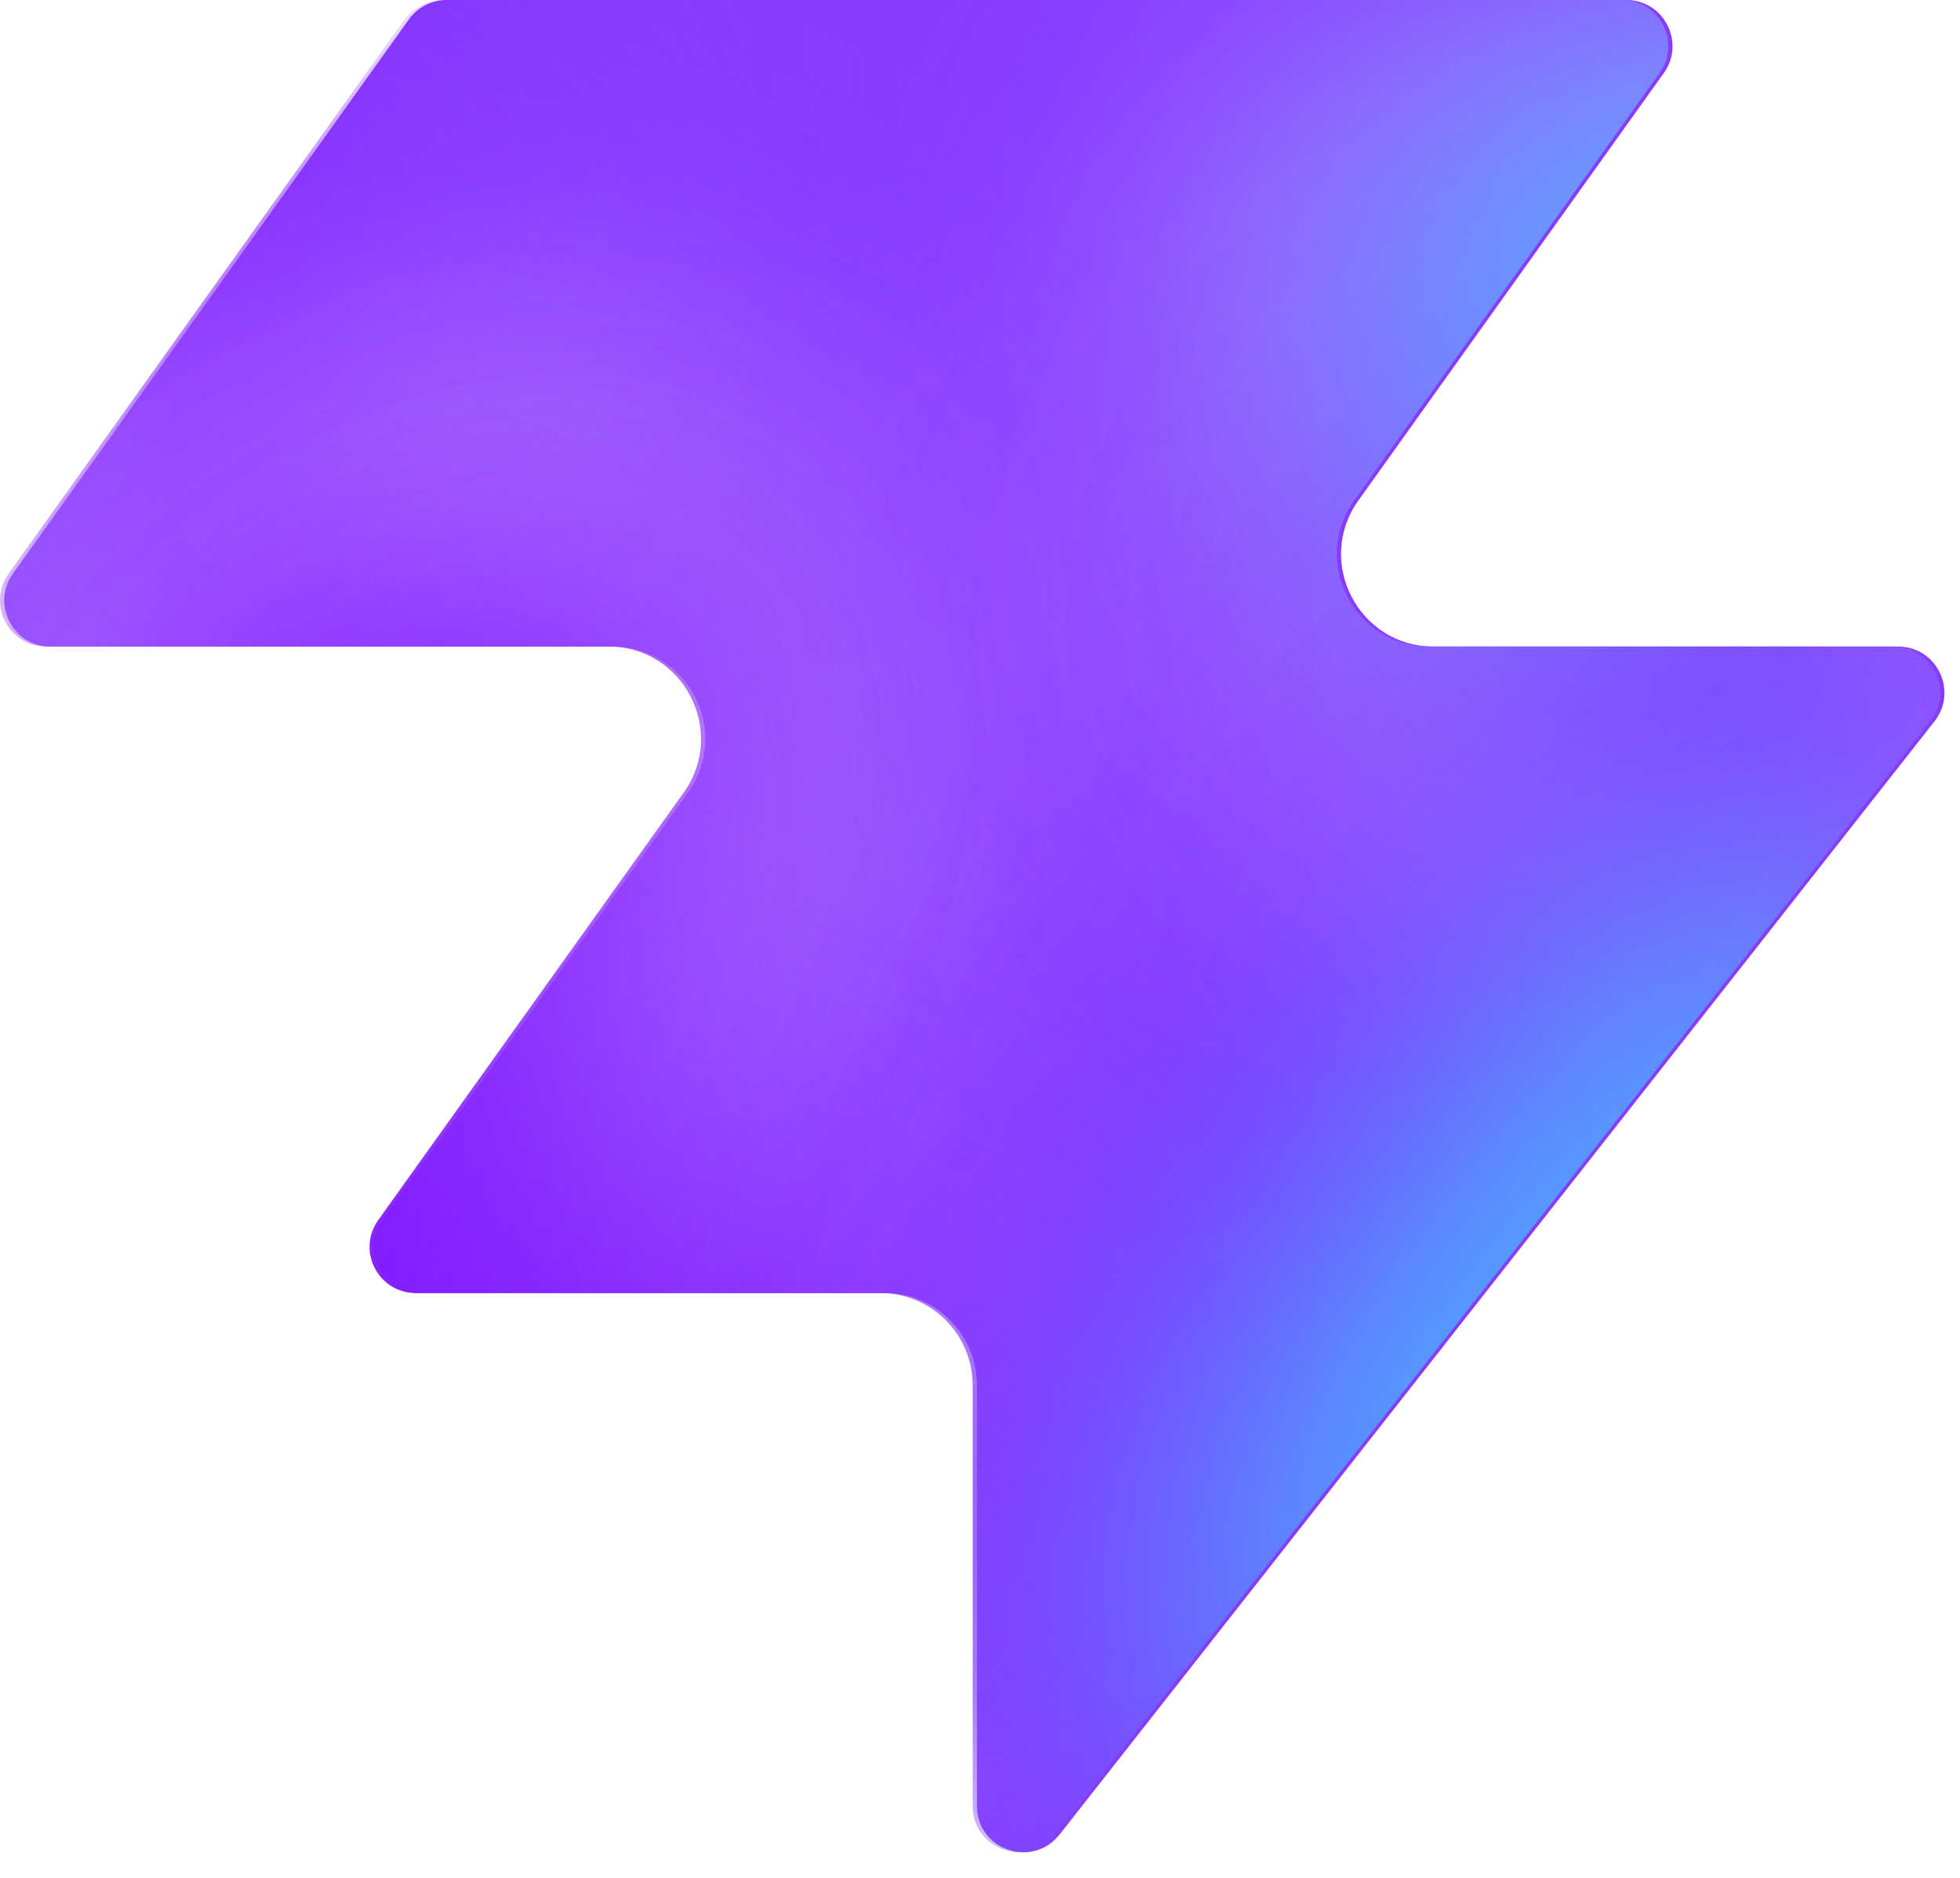
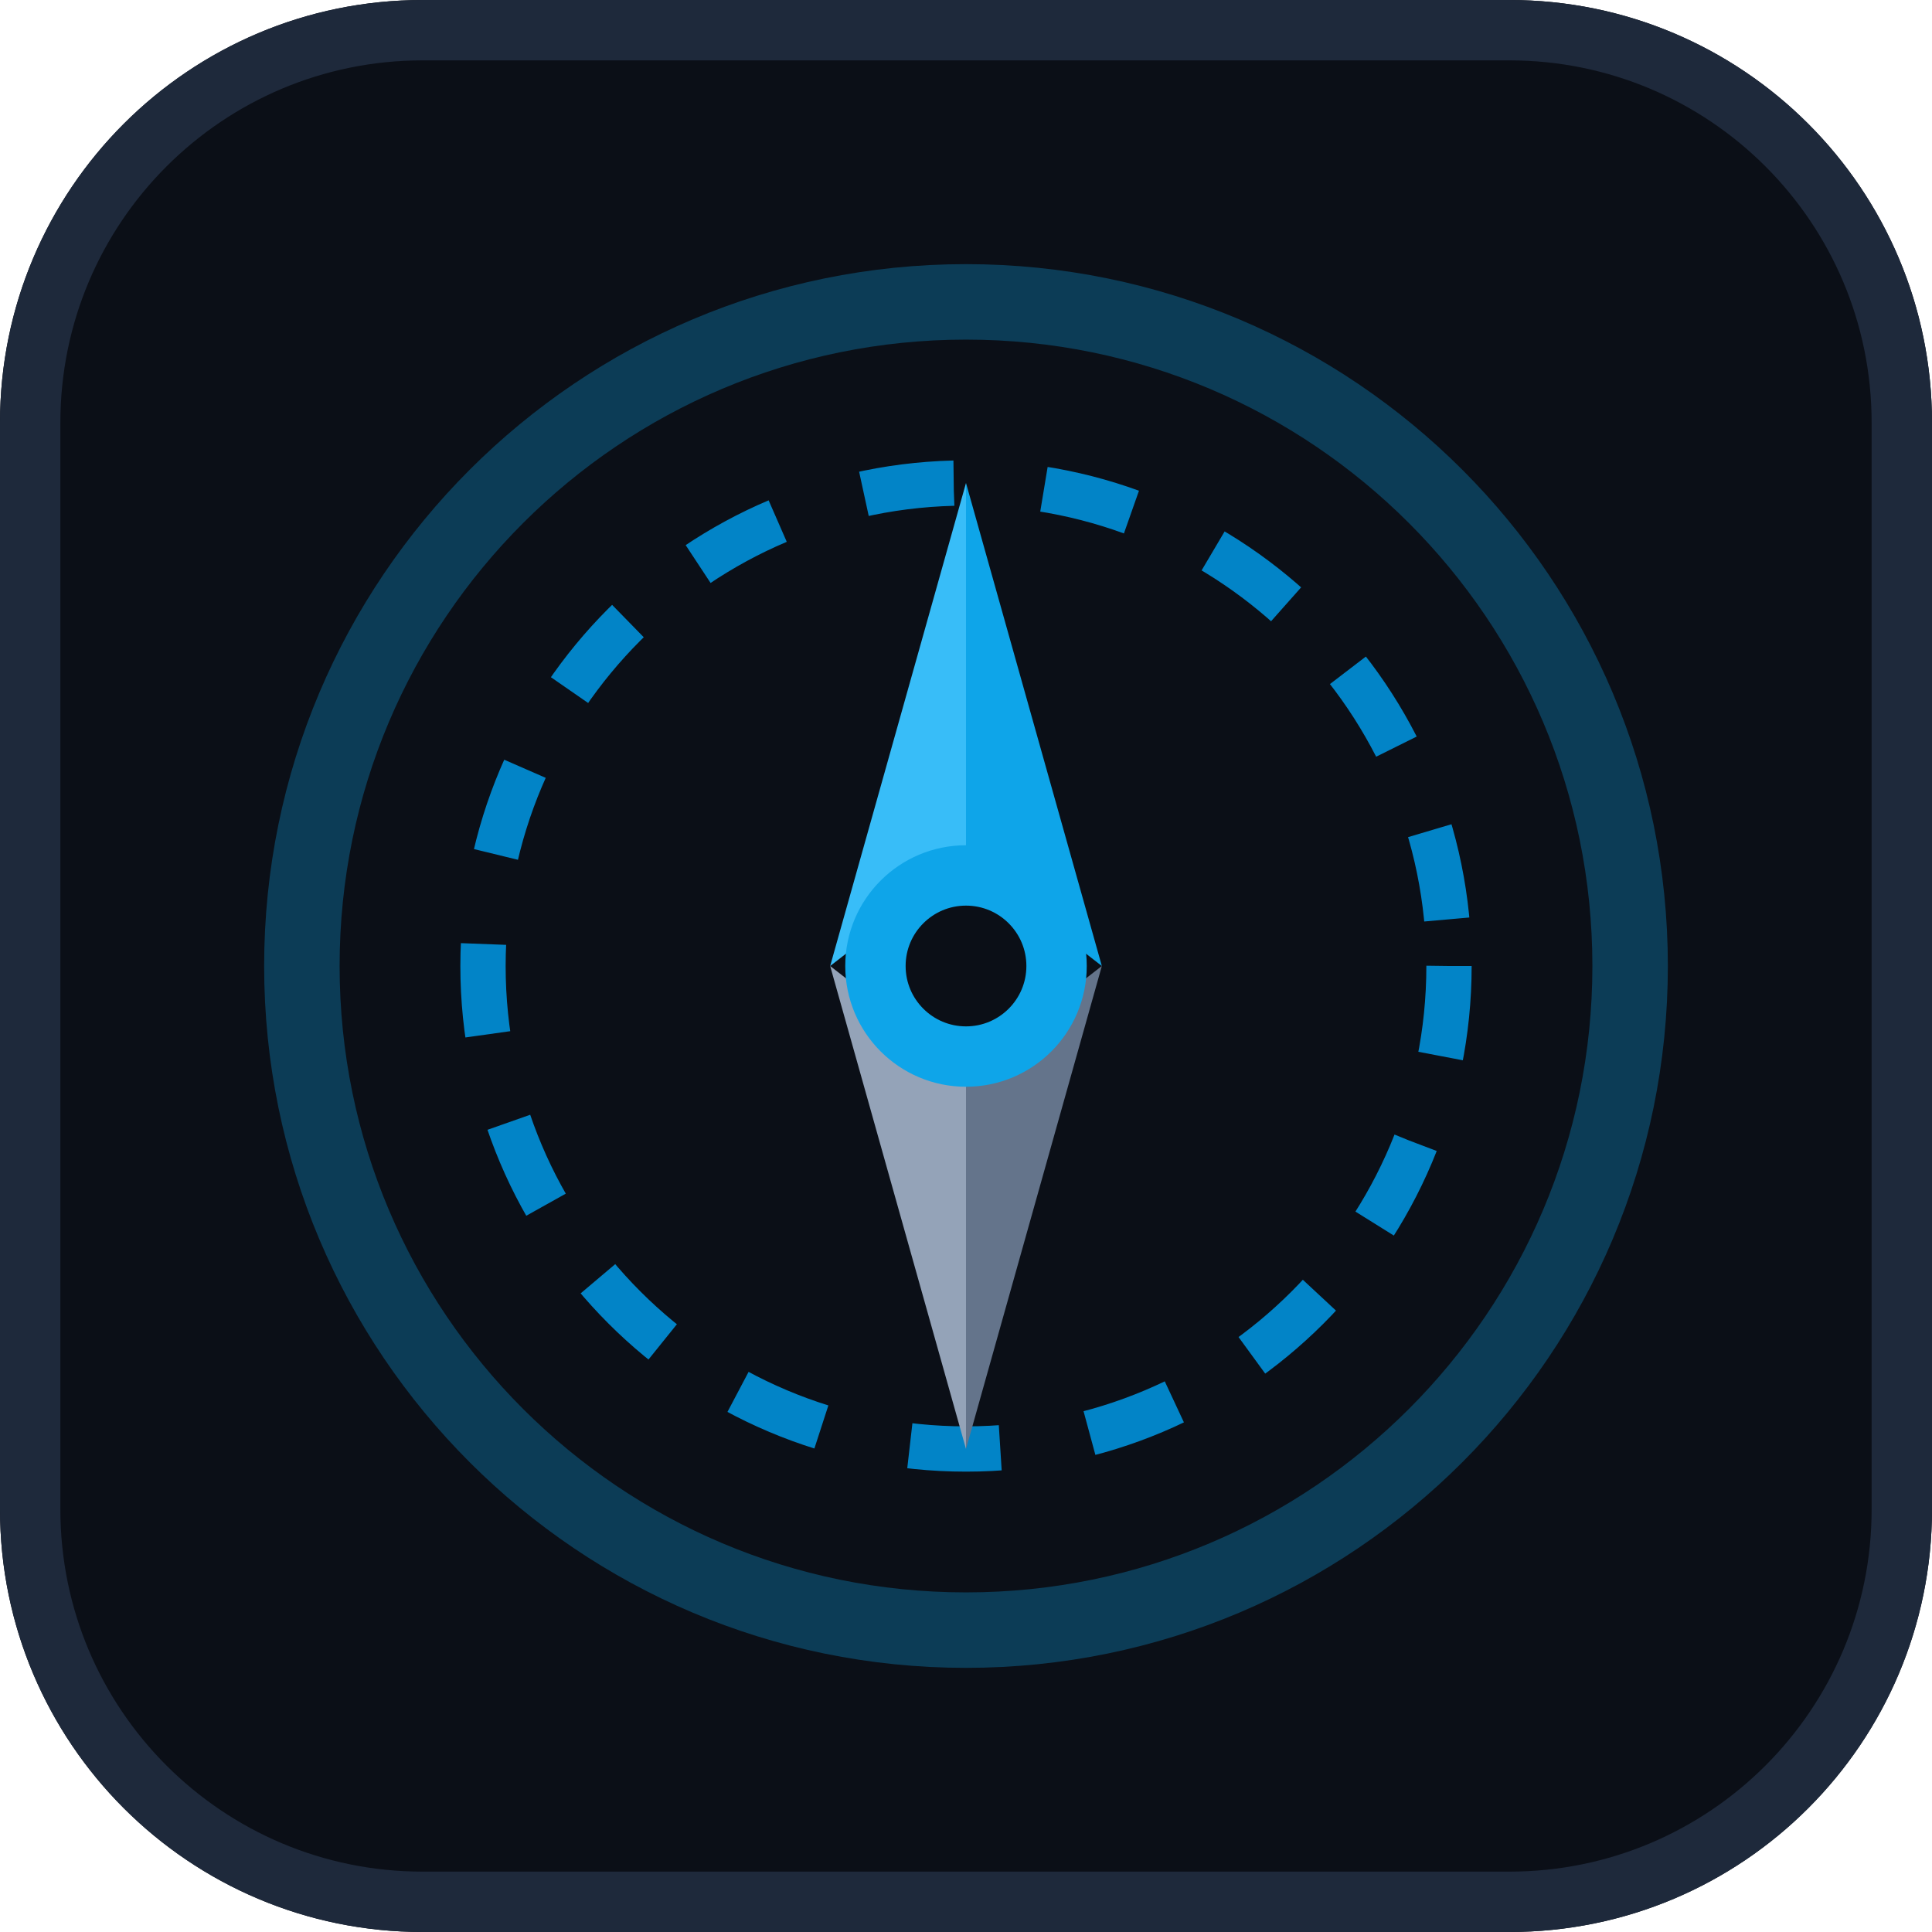
- <svg xmlns="http://www.w3.org/2000/svg" width="48" height="46" fill="none" viewBox="0 0 48 46">
-   <path fill="#863bff" d="M25.946 44.938c-.664.845-2.021.375-2.021-.698V33.937a2.26 2.26 0 0 0-2.262-2.262H10.287c-.92 0-1.456-1.04-.92-1.788l7.48-10.471c1.07-1.497 0-3.578-1.842-3.578H1.237c-.92 0-1.456-1.04-.92-1.788L10.013.474c.214-.297.556-.474.92-.474h28.894c.92 0 1.456 1.04.92 1.788l-7.48 10.471c-1.07 1.498 0 3.579 1.842 3.579h11.377c.943 0 1.473 1.088.89 1.83L25.947 44.94z" style="fill:#863bff;fill:color(display-p3 .525 .23 1);fill-opacity:1" />
-   <mask id="a" width="48" height="46" x="0" y="0" maskUnits="userSpaceOnUse" style="mask-type:alpha">
-     <path fill="#000" d="M25.842 44.938c-.664.844-2.021.375-2.021-.698V33.937a2.26 2.26 0 0 0-2.262-2.262H10.183c-.92 0-1.456-1.04-.92-1.788l7.48-10.471c1.07-1.498 0-3.579-1.842-3.579H1.133c-.92 0-1.456-1.04-.92-1.787L9.91.473c.214-.297.556-.474.92-.474h28.894c.92 0 1.456 1.04.92 1.788l-7.48 10.471c-1.07 1.498 0 3.578 1.842 3.578h11.377c.943 0 1.473 1.088.89 1.832L25.843 44.94z" style="fill:#000;fill-opacity:1" />
-   </mask>
-   <g mask="url(#a)">
-     <g filter="url(#b)">
-       <ellipse cx="5.508" cy="14.704" fill="#ede6ff" rx="5.508" ry="14.704" style="fill:#ede6ff;fill:color(display-p3 .927 .903 1);fill-opacity:1" transform="matrix(.00324 1 1 -.00324 -4.47 31.516)" />
-     </g>
-     <g filter="url(#c)">
-       <ellipse cx="10.399" cy="29.851" fill="#ede6ff" rx="10.399" ry="29.851" style="fill:#ede6ff;fill:color(display-p3 .927 .903 1);fill-opacity:1" transform="matrix(.00324 1 1 -.00324 -39.328 7.883)" />
-     </g>
-     <g filter="url(#d)">
-       <ellipse cx="5.508" cy="30.487" fill="#7e14ff" rx="5.508" ry="30.487" style="fill:#7e14ff;fill:color(display-p3 .492 .077 1);fill-opacity:1" transform="rotate(89.814 -25.913 -14.639)scale(1 -1)" />
-     </g>
-     <g filter="url(#e)">
-       <ellipse cx="5.508" cy="30.599" fill="#7e14ff" rx="5.508" ry="30.599" style="fill:#7e14ff;fill:color(display-p3 .492 .077 1);fill-opacity:1" transform="rotate(89.814 -32.644 -3.334)scale(1 -1)" />
-     </g>
-     <g filter="url(#f)">
-       <ellipse cx="5.508" cy="30.599" fill="#7e14ff" rx="5.508" ry="30.599" style="fill:#7e14ff;fill:color(display-p3 .492 .077 1);fill-opacity:1" transform="matrix(.00324 1 1 -.00324 -34.34 30.47)" />
-     </g>
-     <g filter="url(#g)">
-       <ellipse cx="14.072" cy="22.078" fill="#ede6ff" rx="14.072" ry="22.078" style="fill:#ede6ff;fill:color(display-p3 .927 .903 1);fill-opacity:1" transform="rotate(93.35 24.506 48.493)scale(-1 1)" />
-     </g>
-     <g filter="url(#h)">
-       <ellipse cx="3.47" cy="21.501" fill="#7e14ff" rx="3.47" ry="21.501" style="fill:#7e14ff;fill:color(display-p3 .492 .077 1);fill-opacity:1" transform="rotate(89.009 28.708 47.59)scale(-1 1)" />
-     </g>
-     <g filter="url(#i)">
-       <ellipse cx="3.47" cy="21.501" fill="#7e14ff" rx="3.47" ry="21.501" style="fill:#7e14ff;fill:color(display-p3 .492 .077 1);fill-opacity:1" transform="rotate(89.009 28.708 47.59)scale(-1 1)" />
-     </g>
-     <g filter="url(#j)">
-       <ellipse cx=".387" cy="8.972" fill="#7e14ff" rx="4.407" ry="29.108" style="fill:#7e14ff;fill:color(display-p3 .492 .077 1);fill-opacity:1" transform="rotate(39.51 .387 8.972)" />
-     </g>
-     <g filter="url(#k)">
-       <ellipse cx="47.523" cy="-6.092" fill="#7e14ff" rx="4.407" ry="29.108" style="fill:#7e14ff;fill:color(display-p3 .492 .077 1);fill-opacity:1" transform="rotate(37.892 47.523 -6.092)" />
-     </g>
-     <g filter="url(#l)">
-       <ellipse cx="41.412" cy="6.333" fill="#47bfff" rx="5.971" ry="9.665" style="fill:#47bfff;fill:color(display-p3 .28 .748 1);fill-opacity:1" transform="rotate(37.892 41.412 6.333)" />
-     </g>
-     <g filter="url(#m)">
-       <ellipse cx="-1.879" cy="38.332" fill="#7e14ff" rx="4.407" ry="29.108" style="fill:#7e14ff;fill:color(display-p3 .492 .077 1);fill-opacity:1" transform="rotate(37.892 -1.88 38.332)" />
-     </g>
-     <g filter="url(#n)">
-       <ellipse cx="-1.879" cy="38.332" fill="#7e14ff" rx="4.407" ry="29.108" style="fill:#7e14ff;fill:color(display-p3 .492 .077 1);fill-opacity:1" transform="rotate(37.892 -1.88 38.332)" />
-     </g>
-     <g filter="url(#o)">
-       <ellipse cx="35.651" cy="29.907" fill="#7e14ff" rx="4.407" ry="29.108" style="fill:#7e14ff;fill:color(display-p3 .492 .077 1);fill-opacity:1" transform="rotate(37.892 35.651 29.907)" />
-     </g>
-     <g filter="url(#p)">
-       <ellipse cx="38.418" cy="32.4" fill="#47bfff" rx="5.971" ry="15.297" style="fill:#47bfff;fill:color(display-p3 .28 .748 1);fill-opacity:1" transform="rotate(37.892 38.418 32.4)" />
-     </g>
-   </g>
-   <defs>
-     <filter id="b" width="60.045" height="41.654" x="-19.77" y="16.149" color-interpolation-filters="sRGB" filterUnits="userSpaceOnUse">
-       <feFlood flood-opacity="0" result="BackgroundImageFix" />
-       <feBlend in="SourceGraphic" in2="BackgroundImageFix" result="shape" />
-       <feGaussianBlur result="effect1_foregroundBlur_2002_17158" stdDeviation="7.659" />
-     </filter>
-     <filter id="c" width="90.34" height="51.437" x="-54.613" y="-7.533" color-interpolation-filters="sRGB" filterUnits="userSpaceOnUse">
-       <feFlood flood-opacity="0" result="BackgroundImageFix" />
-       <feBlend in="SourceGraphic" in2="BackgroundImageFix" result="shape" />
-       <feGaussianBlur result="effect1_foregroundBlur_2002_17158" stdDeviation="7.659" />
-     </filter>
-     <filter id="d" width="79.355" height="29.4" x="-49.64" y="2.03" color-interpolation-filters="sRGB" filterUnits="userSpaceOnUse">
-       <feFlood flood-opacity="0" result="BackgroundImageFix" />
-       <feBlend in="SourceGraphic" in2="BackgroundImageFix" result="shape" />
-       <feGaussianBlur result="effect1_foregroundBlur_2002_17158" stdDeviation="4.596" />
-     </filter>
-     <filter id="e" width="79.579" height="29.4" x="-45.045" y="20.029" color-interpolation-filters="sRGB" filterUnits="userSpaceOnUse">
-       <feFlood flood-opacity="0" result="BackgroundImageFix" />
-       <feBlend in="SourceGraphic" in2="BackgroundImageFix" result="shape" />
-       <feGaussianBlur result="effect1_foregroundBlur_2002_17158" stdDeviation="4.596" />
-     </filter>
-     <filter id="f" width="79.579" height="29.4" x="-43.513" y="21.178" color-interpolation-filters="sRGB" filterUnits="userSpaceOnUse">
-       <feFlood flood-opacity="0" result="BackgroundImageFix" />
-       <feBlend in="SourceGraphic" in2="BackgroundImageFix" result="shape" />
-       <feGaussianBlur result="effect1_foregroundBlur_2002_17158" stdDeviation="4.596" />
-     </filter>
-     <filter id="g" width="74.749" height="58.852" x="15.756" y="-17.901" color-interpolation-filters="sRGB" filterUnits="userSpaceOnUse">
-       <feFlood flood-opacity="0" result="BackgroundImageFix" />
-       <feBlend in="SourceGraphic" in2="BackgroundImageFix" result="shape" />
-       <feGaussianBlur result="effect1_foregroundBlur_2002_17158" stdDeviation="7.659" />
-     </filter>
-     <filter id="h" width="61.377" height="25.362" x="23.548" y="2.284" color-interpolation-filters="sRGB" filterUnits="userSpaceOnUse">
-       <feFlood flood-opacity="0" result="BackgroundImageFix" />
-       <feBlend in="SourceGraphic" in2="BackgroundImageFix" result="shape" />
-       <feGaussianBlur result="effect1_foregroundBlur_2002_17158" stdDeviation="4.596" />
-     </filter>
-     <filter id="i" width="61.377" height="25.362" x="23.548" y="2.284" color-interpolation-filters="sRGB" filterUnits="userSpaceOnUse">
-       <feFlood flood-opacity="0" result="BackgroundImageFix" />
-       <feBlend in="SourceGraphic" in2="BackgroundImageFix" result="shape" />
-       <feGaussianBlur result="effect1_foregroundBlur_2002_17158" stdDeviation="4.596" />
-     </filter>
-     <filter id="j" width="56.045" height="63.649" x="-27.636" y="-22.853" color-interpolation-filters="sRGB" filterUnits="userSpaceOnUse">
-       <feFlood flood-opacity="0" result="BackgroundImageFix" />
-       <feBlend in="SourceGraphic" in2="BackgroundImageFix" result="shape" />
-       <feGaussianBlur result="effect1_foregroundBlur_2002_17158" stdDeviation="4.596" />
-     </filter>
-     <filter id="k" width="54.814" height="64.646" x="20.116" y="-38.415" color-interpolation-filters="sRGB" filterUnits="userSpaceOnUse">
-       <feFlood flood-opacity="0" result="BackgroundImageFix" />
-       <feBlend in="SourceGraphic" in2="BackgroundImageFix" result="shape" />
-       <feGaussianBlur result="effect1_foregroundBlur_2002_17158" stdDeviation="4.596" />
-     </filter>
-     <filter id="l" width="33.541" height="35.313" x="24.641" y="-11.323" color-interpolation-filters="sRGB" filterUnits="userSpaceOnUse">
-       <feFlood flood-opacity="0" result="BackgroundImageFix" />
-       <feBlend in="SourceGraphic" in2="BackgroundImageFix" result="shape" />
-       <feGaussianBlur result="effect1_foregroundBlur_2002_17158" stdDeviation="4.596" />
-     </filter>
-     <filter id="m" width="54.814" height="64.646" x="-29.286" y="6.009" color-interpolation-filters="sRGB" filterUnits="userSpaceOnUse">
-       <feFlood flood-opacity="0" result="BackgroundImageFix" />
-       <feBlend in="SourceGraphic" in2="BackgroundImageFix" result="shape" />
-       <feGaussianBlur result="effect1_foregroundBlur_2002_17158" stdDeviation="4.596" />
-     </filter>
-     <filter id="n" width="54.814" height="64.646" x="-29.286" y="6.009" color-interpolation-filters="sRGB" filterUnits="userSpaceOnUse">
-       <feFlood flood-opacity="0" result="BackgroundImageFix" />
-       <feBlend in="SourceGraphic" in2="BackgroundImageFix" result="shape" />
-       <feGaussianBlur result="effect1_foregroundBlur_2002_17158" stdDeviation="4.596" />
-     </filter>
-     <filter id="o" width="54.814" height="64.646" x="8.244" y="-2.416" color-interpolation-filters="sRGB" filterUnits="userSpaceOnUse">
-       <feFlood flood-opacity="0" result="BackgroundImageFix" />
-       <feBlend in="SourceGraphic" in2="BackgroundImageFix" result="shape" />
-       <feGaussianBlur result="effect1_foregroundBlur_2002_17158" stdDeviation="4.596" />
-     </filter>
-     <filter id="p" width="39.409" height="43.623" x="18.713" y="10.588" color-interpolation-filters="sRGB" filterUnits="userSpaceOnUse">
-       <feFlood flood-opacity="0" result="BackgroundImageFix" />
-       <feBlend in="SourceGraphic" in2="BackgroundImageFix" result="shape" />
-       <feGaussianBlur result="effect1_foregroundBlur_2002_17158" stdDeviation="4.596" />
-     </filter>
-   </defs>
+ <svg xmlns="http://www.w3.org/2000/svg" viewBox="0 0 64 64" width="64" height="64">
+   <rect width="64" height="64" rx="14" fill="#0B0F17" />
+   <rect x="1" y="1" width="62" height="62" rx="13" fill="none" stroke="#1E293B" stroke-width="2" />
+   <circle cx="32" cy="32" r="22" fill="none" stroke="#0EA5E9" stroke-width="2.5" stroke-opacity="0.3" />
+   <circle cx="32" cy="32" r="16" fill="none" stroke="#0284C7" stroke-width="1.5" stroke-dasharray="3 3" />
+   <polygon points="32,16 36.5,32 32,28.5" fill="#0EA5E9" />
+   <polygon points="32,16 27.5,32 32,28.5" fill="#38BDF8" />
+   <polygon points="32,48 36.5,32 32,35.5" fill="#64748B" />
+   <polygon points="32,48 27.5,32 32,35.5" fill="#94A3B8" />
+   <circle cx="32" cy="32" r="3" fill="#0B0F17" stroke="#0EA5E9" stroke-width="2" />
</svg>
